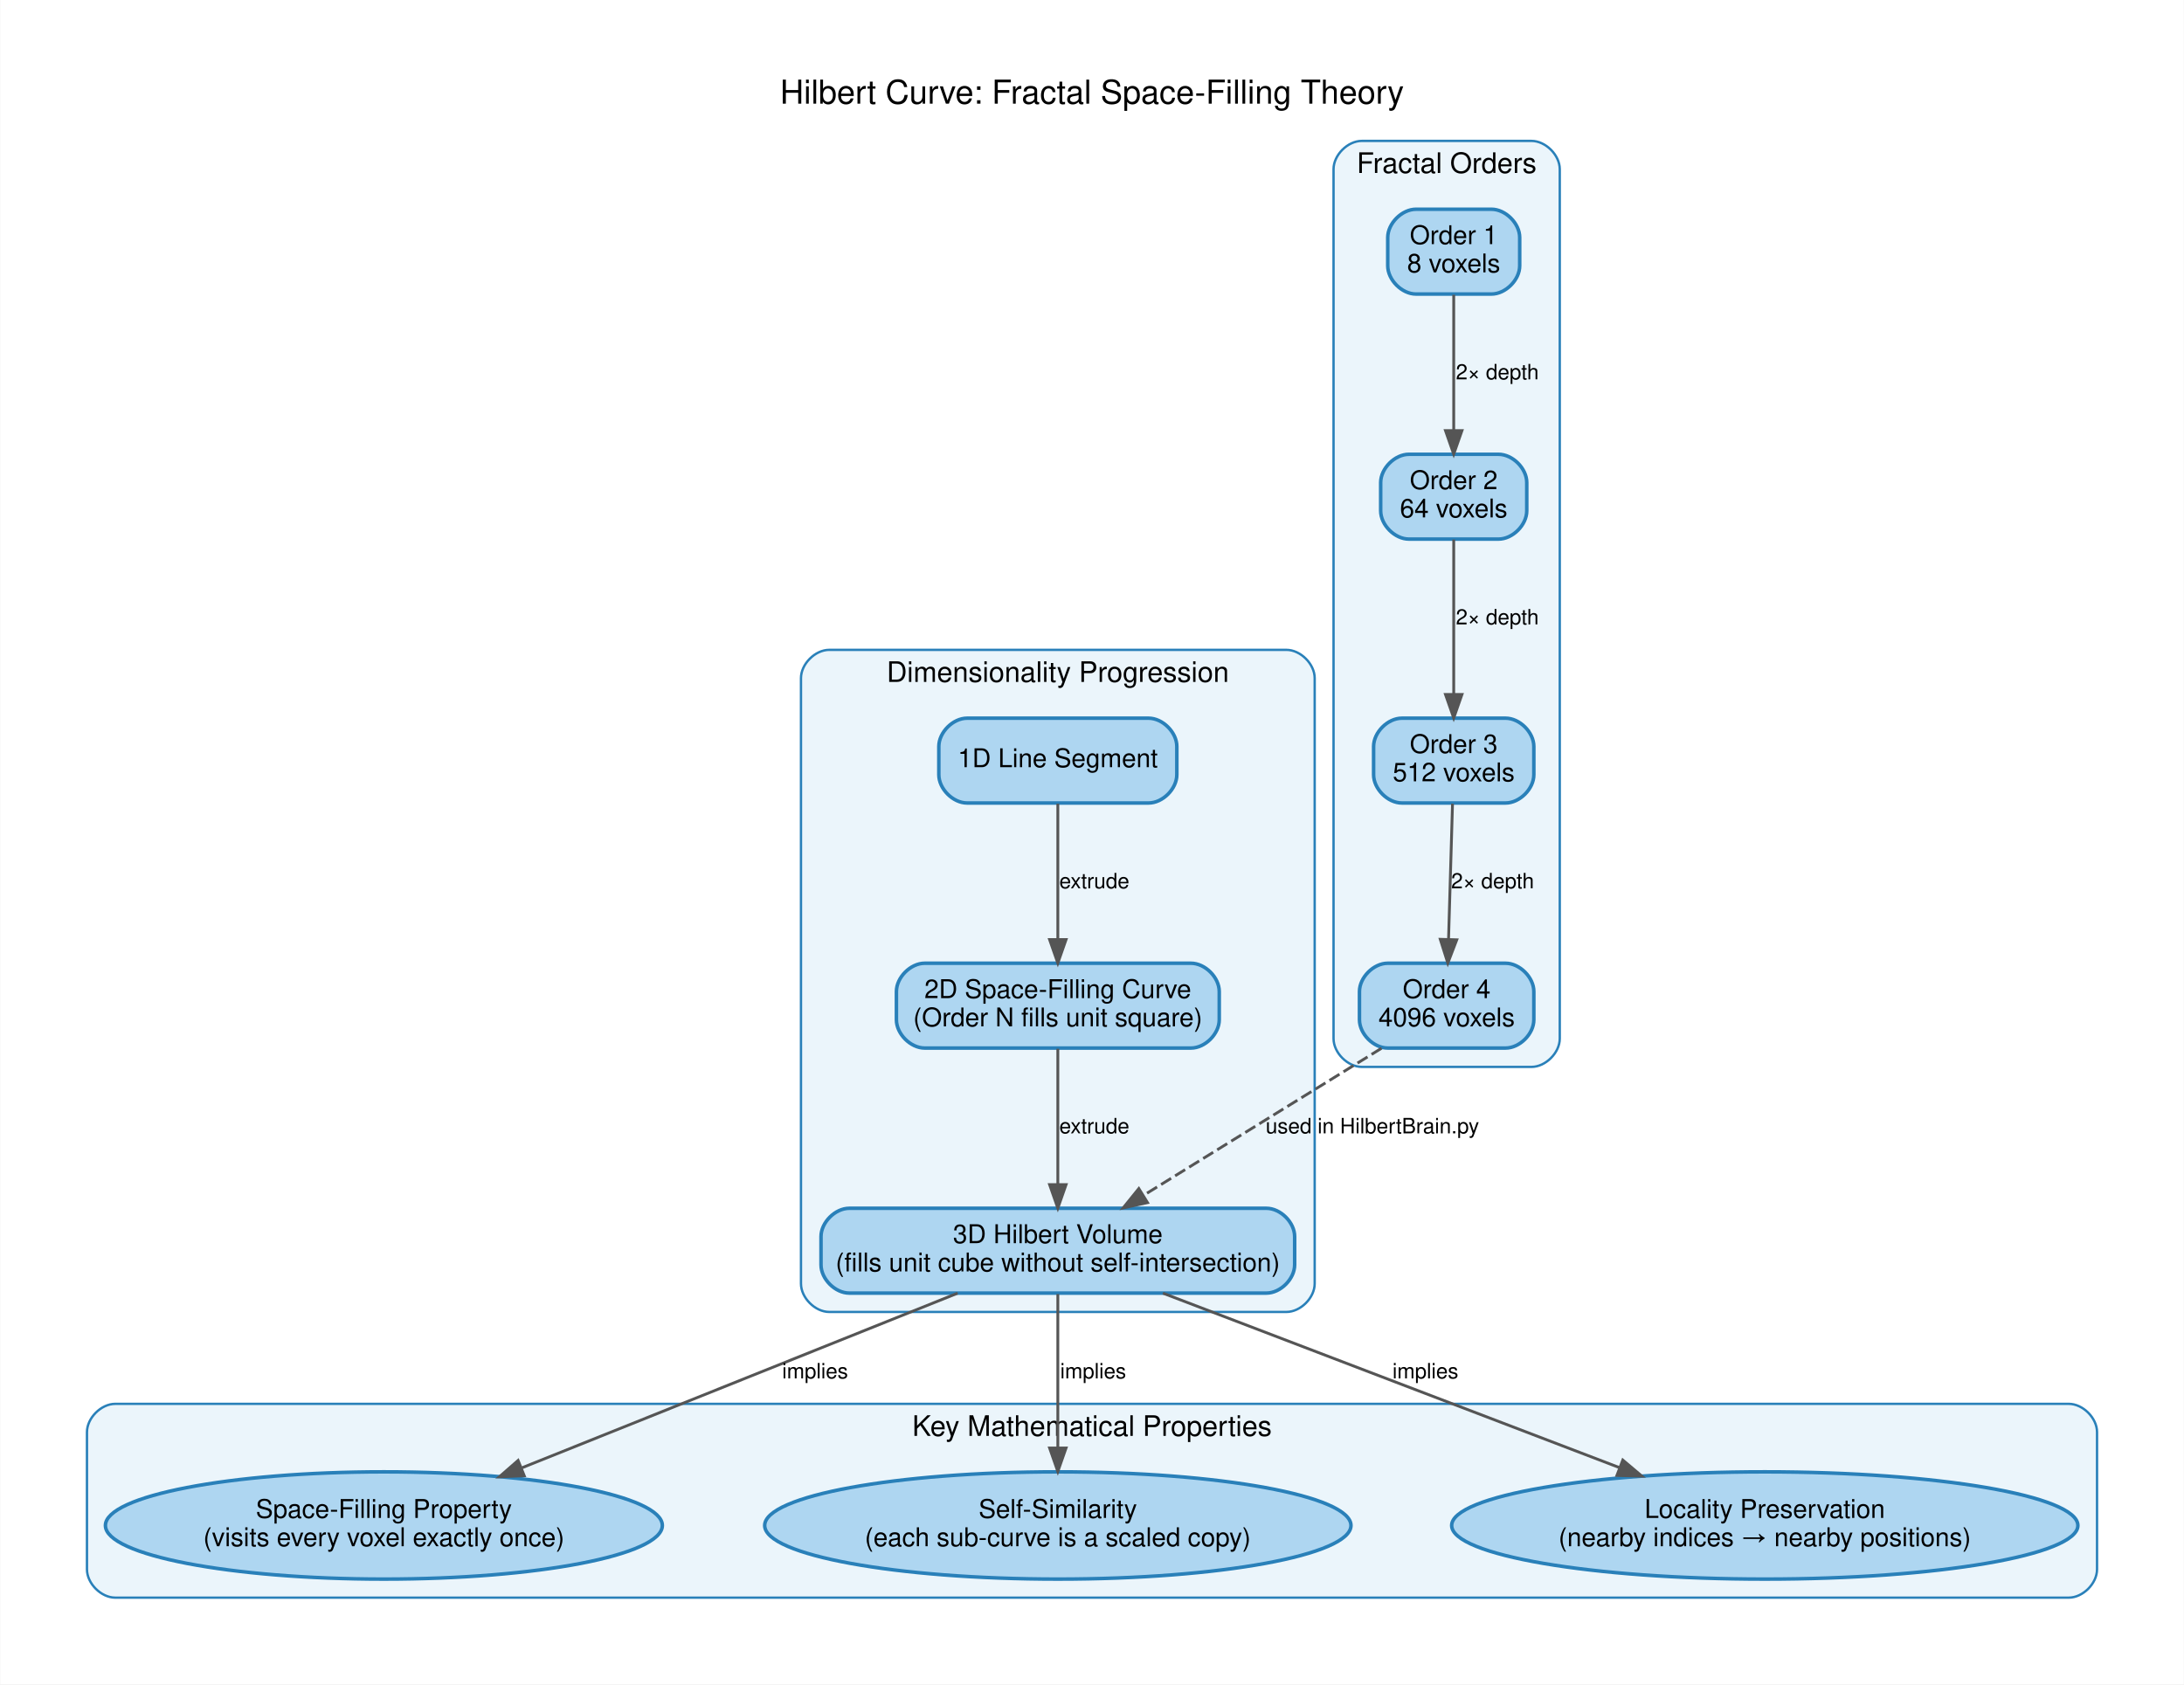
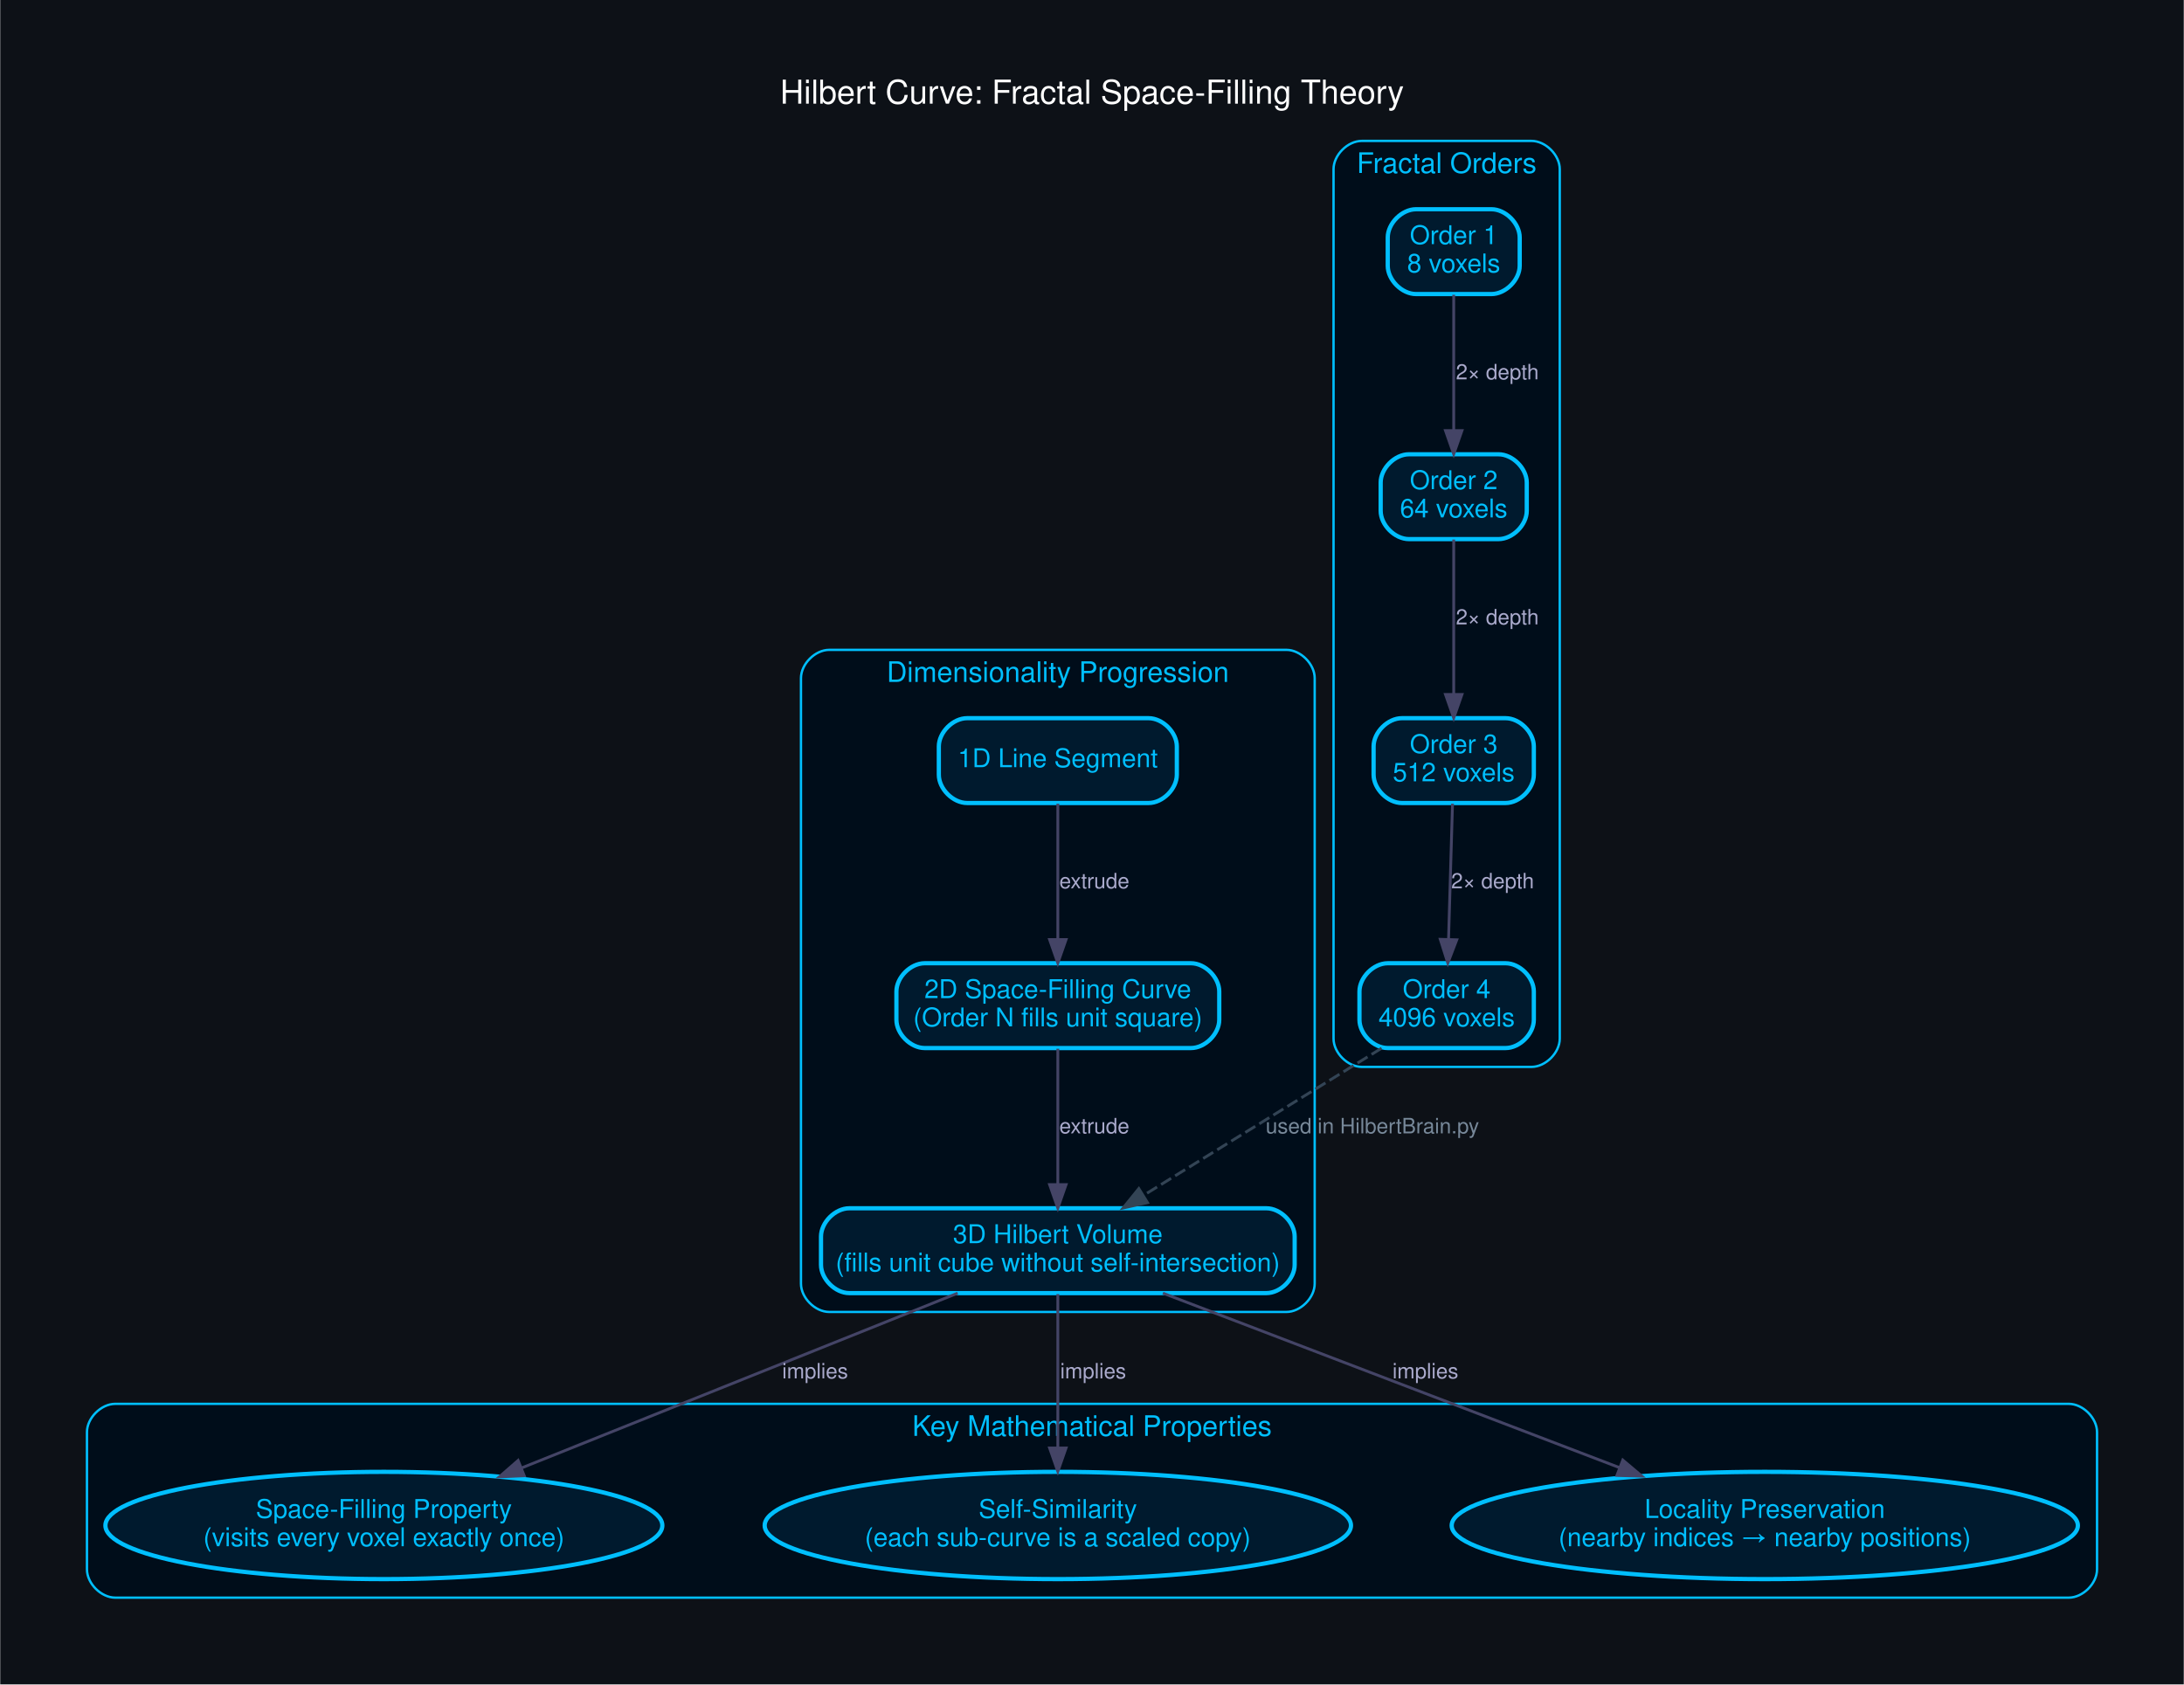
<svg xmlns="http://www.w3.org/2000/svg" width="927pt" height="715pt" viewBox="0.00 0.00 926.60 714.85">
  <g id="graph0" class="graph" transform="scale(1 1) rotate(0) translate(28.8 686.05)">
-     <polygon fill="#ffffff" stroke="transparent" points="-28.8,28.8 -28.8,-686.05 897.8,-686.05 897.8,28.8 -28.8,28.8" />
-     <text text-anchor="middle" x="434.5" y="-642.05" font-family="Helvetica,Arial,sans-serif" font-size="14.00">Hilbert Curve: Fractal Space-Filling Theory</text>
+     <polygon fill="#0d1117" stroke="transparent" points="-28.8,28.8 -28.8,-686.05 897.8,-686.05 897.8,28.8 -28.8,28.8" />
+     <text text-anchor="middle" x="434.5" y="-642.05" font-family="Helvetica,Arial,sans-serif" font-size="14.00" fill="white">Hilbert Curve: Fractal Space-Filling Theory</text>
    <g id="clust1" class="cluster">
-       <path fill="#ebf5fb" stroke="#2980b9" d="M323,-129.25C323,-129.25 517,-129.25 517,-129.25 523,-129.25 529,-135.25 529,-141.25 529,-141.25 529,-398.25 529,-398.25 529,-404.25 523,-410.25 517,-410.25 517,-410.25 323,-410.25 323,-410.25 317,-410.25 311,-404.25 311,-398.25 311,-398.25 311,-141.25 311,-141.25 311,-135.25 317,-129.25 323,-129.25" />
-       <text text-anchor="middle" x="420" y="-396.65" font-family="Helvetica,Arial,sans-serif" font-size="12.00">Dimensionality Progression</text>
+       <path fill="#000d1a" stroke="#00bfff" d="M323,-129.25C323,-129.25 517,-129.25 517,-129.25 523,-129.25 529,-135.25 529,-141.25 529,-141.25 529,-398.25 529,-398.25 529,-404.25 523,-410.25 517,-410.25 517,-410.25 323,-410.25 323,-410.25 317,-410.25 311,-404.25 311,-398.25 311,-398.25 311,-141.25 311,-141.25 311,-135.25 317,-129.25 323,-129.25" />
+       <text text-anchor="middle" x="420" y="-396.65" font-family="Helvetica,Arial,sans-serif" font-size="12.00" fill="#00bfff">Dimensionality Progression</text>
    </g>
    <g id="clust2" class="cluster">
-       <path fill="#ebf5fb" stroke="#2980b9" d="M549,-233.25C549,-233.25 621,-233.25 621,-233.25 627,-233.25 633,-239.25 633,-245.25 633,-245.25 633,-614.25 633,-614.25 633,-620.25 627,-626.25 621,-626.25 621,-626.25 549,-626.25 549,-626.25 543,-626.25 537,-620.25 537,-614.25 537,-614.25 537,-245.25 537,-245.25 537,-239.25 543,-233.25 549,-233.25" />
-       <text text-anchor="middle" x="585" y="-612.65" font-family="Helvetica,Arial,sans-serif" font-size="12.00">Fractal Orders</text>
+       <path fill="#000d1a" stroke="#00bfff" d="M549,-233.25C549,-233.25 621,-233.25 621,-233.25 627,-233.25 633,-239.25 633,-245.25 633,-245.25 633,-614.25 633,-614.25 633,-620.25 627,-626.25 621,-626.25 621,-626.25 549,-626.25 549,-626.25 543,-626.25 537,-620.25 537,-614.25 537,-614.25 537,-245.25 537,-245.25 537,-239.25 543,-233.25 549,-233.25" />
+       <text text-anchor="middle" x="585" y="-612.65" font-family="Helvetica,Arial,sans-serif" font-size="12.00" fill="#00bfff">Fractal Orders</text>
    </g>
    <g id="clust3" class="cluster">
-       <path fill="#ebf5fb" stroke="#2980b9" d="M20,-8C20,-8 849,-8 849,-8 855,-8 861,-14 861,-20 861,-20 861,-78.25 861,-78.25 861,-84.25 855,-90.25 849,-90.25 849,-90.25 20,-90.25 20,-90.25 14,-90.25 8,-84.25 8,-78.25 8,-78.25 8,-20 8,-20 8,-14 14,-8 20,-8" />
-       <text text-anchor="middle" x="434.5" y="-76.65" font-family="Helvetica,Arial,sans-serif" font-size="12.00">Key Mathematical Properties</text>
+       <path fill="#000d1a" stroke="#00bfff" d="M20,-8C20,-8 849,-8 849,-8 855,-8 861,-14 861,-20 861,-20 861,-78.25 861,-78.25 861,-84.25 855,-90.25 849,-90.25 849,-90.25 20,-90.25 20,-90.25 14,-90.25 8,-84.25 8,-78.25 8,-78.25 8,-20 8,-20 8,-14 14,-8 20,-8" />
+       <text text-anchor="middle" x="434.5" y="-76.65" font-family="Helvetica,Arial,sans-serif" font-size="12.00" fill="#00bfff">Key Mathematical Properties</text>
    </g>
    <g id="node1" class="node">
-       <path fill="#aed6f1" stroke="#2980b9" stroke-width="1.5" d="M458.5,-381.25C458.5,-381.25 381.5,-381.25 381.5,-381.25 375.5,-381.25 369.5,-375.25 369.5,-369.25 369.5,-369.25 369.5,-357.25 369.5,-357.25 369.5,-351.25 375.5,-345.25 381.5,-345.25 381.5,-345.25 458.5,-345.25 458.5,-345.25 464.5,-345.25 470.5,-351.25 470.5,-357.25 470.5,-357.25 470.5,-369.25 470.5,-369.25 470.5,-375.25 464.5,-381.25 458.5,-381.25" />
-       <text text-anchor="middle" x="420" y="-360.45" font-family="Helvetica,Arial,sans-serif" font-size="11.00">1D Line Segment</text>
+       <path fill="#001a2e" stroke="#00bfff" stroke-width="1.8" d="M458.5,-381.25C458.5,-381.25 381.5,-381.25 381.5,-381.25 375.5,-381.25 369.5,-375.25 369.5,-369.25 369.5,-369.25 369.5,-357.25 369.5,-357.25 369.5,-351.25 375.5,-345.25 381.5,-345.25 381.5,-345.25 458.5,-345.25 458.5,-345.25 464.5,-345.25 470.5,-351.25 470.5,-357.25 470.5,-357.25 470.5,-369.25 470.5,-369.25 470.5,-375.25 464.5,-381.25 458.5,-381.25" />
+       <text text-anchor="middle" x="420" y="-360.45" font-family="Helvetica,Arial,sans-serif" font-size="11.00" fill="#00bfff">1D Line Segment</text>
    </g>
    <g id="node2" class="node">
-       <path fill="#aed6f1" stroke="#2980b9" stroke-width="1.5" d="M476.5,-277.25C476.5,-277.25 363.5,-277.25 363.5,-277.25 357.5,-277.25 351.5,-271.25 351.5,-265.25 351.5,-265.25 351.5,-253.25 351.5,-253.25 351.5,-247.25 357.5,-241.25 363.5,-241.25 363.5,-241.25 476.5,-241.25 476.5,-241.25 482.5,-241.25 488.5,-247.25 488.5,-253.25 488.5,-253.25 488.5,-265.25 488.5,-265.25 488.5,-271.25 482.5,-277.25 476.5,-277.25" />
-       <text text-anchor="middle" x="420" y="-262.45" font-family="Helvetica,Arial,sans-serif" font-size="11.00">2D Space-Filling Curve</text>
-       <text text-anchor="middle" x="420" y="-250.45" font-family="Helvetica,Arial,sans-serif" font-size="11.00">(Order N fills unit square)</text>
+       <path fill="#001a2e" stroke="#00bfff" stroke-width="1.8" d="M476.5,-277.25C476.5,-277.25 363.5,-277.25 363.5,-277.25 357.5,-277.25 351.5,-271.25 351.5,-265.25 351.5,-265.25 351.5,-253.25 351.5,-253.25 351.5,-247.25 357.5,-241.25 363.5,-241.25 363.5,-241.25 476.5,-241.25 476.5,-241.25 482.5,-241.25 488.5,-247.25 488.5,-253.25 488.5,-253.25 488.5,-265.25 488.5,-265.25 488.5,-271.25 482.5,-277.25 476.5,-277.25" />
+       <text text-anchor="middle" x="420" y="-262.45" font-family="Helvetica,Arial,sans-serif" font-size="11.00" fill="#00bfff">2D Space-Filling Curve</text>
+       <text text-anchor="middle" x="420" y="-250.45" font-family="Helvetica,Arial,sans-serif" font-size="11.00" fill="#00bfff">(Order N fills unit square)</text>
    </g>
    <g id="edge1" class="edge">
-       <path fill="none" stroke="#555555" stroke-width="1.2" d="M420,-344.95C420,-329.18 420,-305.62 420,-287.35" />
-       <polygon fill="#555555" stroke="#555555" stroke-width="1.2" points="423.5,-287.3 420,-277.3 416.5,-287.3 423.5,-287.3" />
-       <text text-anchor="middle" x="435.5" y="-309.05" font-family="Helvetica,Arial,sans-serif" font-size="9.00">extrude</text>
+       <path fill="none" stroke="#444466" stroke-width="1.2" d="M420,-344.95C420,-329.18 420,-305.62 420,-287.35" />
+       <polygon fill="#444466" stroke="#444466" stroke-width="1.2" points="423.5,-287.3 420,-277.3 416.5,-287.3 423.5,-287.3" />
+       <text text-anchor="middle" x="435.5" y="-309.05" font-family="Helvetica,Arial,sans-serif" font-size="9.00" fill="#aaaacc">extrude</text>
    </g>
    <g id="node3" class="node">
-       <path fill="#aed6f1" stroke="#2980b9" stroke-width="1.5" d="M508.5,-173.25C508.5,-173.25 331.5,-173.25 331.5,-173.25 325.5,-173.25 319.5,-167.25 319.5,-161.25 319.5,-161.25 319.5,-149.25 319.5,-149.25 319.5,-143.25 325.5,-137.25 331.5,-137.25 331.5,-137.25 508.5,-137.25 508.5,-137.25 514.5,-137.25 520.5,-143.25 520.5,-149.25 520.5,-149.25 520.5,-161.25 520.5,-161.25 520.5,-167.25 514.5,-173.25 508.5,-173.25" />
-       <text text-anchor="middle" x="420" y="-158.45" font-family="Helvetica,Arial,sans-serif" font-size="11.00">3D Hilbert Volume</text>
-       <text text-anchor="middle" x="420" y="-146.45" font-family="Helvetica,Arial,sans-serif" font-size="11.00">(fills unit cube without self-intersection)</text>
+       <path fill="#001a2e" stroke="#00bfff" stroke-width="1.8" d="M508.5,-173.25C508.5,-173.25 331.5,-173.25 331.5,-173.25 325.5,-173.25 319.5,-167.25 319.5,-161.25 319.5,-161.25 319.5,-149.25 319.5,-149.25 319.5,-143.25 325.5,-137.25 331.5,-137.25 331.5,-137.25 508.5,-137.25 508.5,-137.25 514.5,-137.25 520.5,-143.25 520.5,-149.25 520.5,-149.25 520.5,-161.25 520.5,-161.25 520.5,-167.25 514.5,-173.25 508.5,-173.25" />
+       <text text-anchor="middle" x="420" y="-158.45" font-family="Helvetica,Arial,sans-serif" font-size="11.00" fill="#00bfff">3D Hilbert Volume</text>
+       <text text-anchor="middle" x="420" y="-146.45" font-family="Helvetica,Arial,sans-serif" font-size="11.00" fill="#00bfff">(fills unit cube without self-intersection)</text>
    </g>
    <g id="edge2" class="edge">
-       <path fill="none" stroke="#555555" stroke-width="1.2" d="M420,-240.95C420,-225.18 420,-201.62 420,-183.35" />
-       <polygon fill="#555555" stroke="#555555" stroke-width="1.2" points="423.5,-183.3 420,-173.3 416.5,-183.3 423.5,-183.3" />
-       <text text-anchor="middle" x="435.5" y="-205.05" font-family="Helvetica,Arial,sans-serif" font-size="9.00">extrude</text>
+       <path fill="none" stroke="#444466" stroke-width="1.2" d="M420,-240.95C420,-225.18 420,-201.62 420,-183.35" />
+       <polygon fill="#444466" stroke="#444466" stroke-width="1.2" points="423.5,-183.3 420,-173.3 416.5,-183.3 423.5,-183.3" />
+       <text text-anchor="middle" x="435.5" y="-205.05" font-family="Helvetica,Arial,sans-serif" font-size="9.00" fill="#aaaacc">extrude</text>
    </g>
    <g id="node8" class="node">
-       <ellipse fill="#aed6f1" stroke="#2980b9" stroke-width="1.5" cx="134" cy="-38.63" rx="118.17" ry="22.76" />
-       <text text-anchor="middle" x="134" y="-41.83" font-family="Helvetica,Arial,sans-serif" font-size="11.00">Space-Filling Property</text>
-       <text text-anchor="middle" x="134" y="-29.83" font-family="Helvetica,Arial,sans-serif" font-size="11.00">(visits every voxel exactly once)</text>
+       <ellipse fill="#001a2e" stroke="#00bfff" stroke-width="1.8" cx="134" cy="-38.63" rx="118.17" ry="22.76" />
+       <text text-anchor="middle" x="134" y="-41.83" font-family="Helvetica,Arial,sans-serif" font-size="11.00" fill="#00bfff">Space-Filling Property</text>
+       <text text-anchor="middle" x="134" y="-29.83" font-family="Helvetica,Arial,sans-serif" font-size="11.00" fill="#00bfff">(visits every voxel exactly once)</text>
    </g>
    <g id="edge6" class="edge">
-       <path fill="none" stroke="#555555" stroke-width="1.2" d="M377.49,-137.22C328.46,-117.57 247.57,-85.14 192.59,-63.11" />
-       <polygon fill="#555555" stroke="#555555" stroke-width="1.2" points="193.57,-59.73 182.98,-59.26 190.96,-66.23 193.57,-59.73" />
-       <text text-anchor="middle" x="317" y="-101.05" font-family="Helvetica,Arial,sans-serif" font-size="9.00">implies</text>
+       <path fill="none" stroke="#444466" stroke-width="1.2" d="M377.49,-137.22C328.46,-117.57 247.57,-85.14 192.59,-63.11" />
+       <polygon fill="#444466" stroke="#444466" stroke-width="1.2" points="193.57,-59.73 182.98,-59.26 190.96,-66.23 193.57,-59.73" />
+       <text text-anchor="middle" x="317" y="-101.05" font-family="Helvetica,Arial,sans-serif" font-size="9.00" fill="#aaaacc">implies</text>
    </g>
    <g id="node9" class="node">
-       <ellipse fill="#aed6f1" stroke="#2980b9" stroke-width="1.5" cx="420" cy="-38.63" rx="124.4" ry="22.76" />
-       <text text-anchor="middle" x="420" y="-41.83" font-family="Helvetica,Arial,sans-serif" font-size="11.00">Self-Similarity</text>
-       <text text-anchor="middle" x="420" y="-29.83" font-family="Helvetica,Arial,sans-serif" font-size="11.00">(each sub-curve is a scaled copy)</text>
+       <ellipse fill="#001a2e" stroke="#00bfff" stroke-width="1.8" cx="420" cy="-38.63" rx="124.4" ry="22.76" />
+       <text text-anchor="middle" x="420" y="-41.83" font-family="Helvetica,Arial,sans-serif" font-size="11.00" fill="#00bfff">Self-Similarity</text>
+       <text text-anchor="middle" x="420" y="-29.83" font-family="Helvetica,Arial,sans-serif" font-size="11.00" fill="#00bfff">(each sub-curve is a scaled copy)</text>
    </g>
    <g id="edge7" class="edge">
-       <path fill="none" stroke="#555555" stroke-width="1.2" d="M420,-136.85C420,-119.59 420,-92.76 420,-71.66" />
-       <polygon fill="#555555" stroke="#555555" stroke-width="1.2" points="423.5,-71.52 420,-61.52 416.5,-71.52 423.5,-71.52" />
-       <text text-anchor="middle" x="435" y="-101.05" font-family="Helvetica,Arial,sans-serif" font-size="9.00">implies</text>
+       <path fill="none" stroke="#444466" stroke-width="1.2" d="M420,-136.85C420,-119.59 420,-92.76 420,-71.66" />
+       <polygon fill="#444466" stroke="#444466" stroke-width="1.2" points="423.5,-71.52 420,-61.52 416.5,-71.52 423.5,-71.52" />
+       <text text-anchor="middle" x="435" y="-101.05" font-family="Helvetica,Arial,sans-serif" font-size="9.00" fill="#aaaacc">implies</text>
    </g>
    <g id="node10" class="node">
-       <ellipse fill="#aed6f1" stroke="#2980b9" stroke-width="1.5" cx="720" cy="-38.63" rx="132.87" ry="22.76" />
-       <text text-anchor="middle" x="720" y="-41.83" font-family="Helvetica,Arial,sans-serif" font-size="11.00">Locality Preservation</text>
-       <text text-anchor="middle" x="720" y="-29.83" font-family="Helvetica,Arial,sans-serif" font-size="11.00">(nearby indices → nearby positions)</text>
+       <ellipse fill="#001a2e" stroke="#00bfff" stroke-width="1.8" cx="720" cy="-38.63" rx="132.87" ry="22.76" />
+       <text text-anchor="middle" x="720" y="-41.83" font-family="Helvetica,Arial,sans-serif" font-size="11.00" fill="#00bfff">Locality Preservation</text>
+       <text text-anchor="middle" x="720" y="-29.83" font-family="Helvetica,Arial,sans-serif" font-size="11.00" fill="#00bfff">(nearby indices → nearby positions)</text>
    </g>
    <g id="edge8" class="edge">
-       <path fill="none" stroke="#555555" stroke-width="1.2" d="M464.59,-137.22C516,-117.57 600.81,-85.17 658.48,-63.13" />
-       <polygon fill="#555555" stroke="#555555" stroke-width="1.2" points="659.75,-66.39 667.85,-59.56 657.25,-59.86 659.75,-66.39" />
-       <text text-anchor="middle" x="576" y="-101.05" font-family="Helvetica,Arial,sans-serif" font-size="9.00">implies</text>
+       <path fill="none" stroke="#444466" stroke-width="1.2" d="M464.59,-137.22C516,-117.57 600.81,-85.17 658.48,-63.13" />
+       <polygon fill="#444466" stroke="#444466" stroke-width="1.2" points="659.75,-66.39 667.85,-59.56 657.25,-59.86 659.75,-66.39" />
+       <text text-anchor="middle" x="576" y="-101.05" font-family="Helvetica,Arial,sans-serif" font-size="9.00" fill="#aaaacc">implies</text>
    </g>
    <g id="node4" class="node">
-       <path fill="#aed6f1" stroke="#2980b9" stroke-width="1.5" d="M604,-597.25C604,-597.25 572,-597.25 572,-597.25 566,-597.25 560,-591.25 560,-585.25 560,-585.25 560,-573.25 560,-573.25 560,-567.25 566,-561.25 572,-561.25 572,-561.25 604,-561.25 604,-561.25 610,-561.25 616,-567.25 616,-573.25 616,-573.25 616,-585.25 616,-585.25 616,-591.25 610,-597.25 604,-597.25" />
-       <text text-anchor="middle" x="588" y="-582.45" font-family="Helvetica,Arial,sans-serif" font-size="11.00">Order 1</text>
-       <text text-anchor="middle" x="588" y="-570.45" font-family="Helvetica,Arial,sans-serif" font-size="11.00">8 voxels</text>
+       <path fill="#001a2e" stroke="#00bfff" stroke-width="1.8" d="M604,-597.25C604,-597.25 572,-597.25 572,-597.25 566,-597.25 560,-591.25 560,-585.25 560,-585.25 560,-573.25 560,-573.25 560,-567.25 566,-561.25 572,-561.25 572,-561.25 604,-561.25 604,-561.25 610,-561.25 616,-567.25 616,-573.25 616,-573.25 616,-585.25 616,-585.25 616,-591.25 610,-597.25 604,-597.25" />
+       <text text-anchor="middle" x="588" y="-582.45" font-family="Helvetica,Arial,sans-serif" font-size="11.00" fill="#00bfff">Order 1</text>
+       <text text-anchor="middle" x="588" y="-570.45" font-family="Helvetica,Arial,sans-serif" font-size="11.00" fill="#00bfff">8 voxels</text>
    </g>
    <g id="node5" class="node">
-       <path fill="#aed6f1" stroke="#2980b9" stroke-width="1.5" d="M607,-493.25C607,-493.25 569,-493.25 569,-493.25 563,-493.25 557,-487.25 557,-481.25 557,-481.25 557,-469.25 557,-469.25 557,-463.25 563,-457.25 569,-457.25 569,-457.25 607,-457.25 607,-457.25 613,-457.25 619,-463.25 619,-469.25 619,-469.25 619,-481.25 619,-481.25 619,-487.25 613,-493.25 607,-493.25" />
-       <text text-anchor="middle" x="588" y="-478.45" font-family="Helvetica,Arial,sans-serif" font-size="11.00">Order 2</text>
-       <text text-anchor="middle" x="588" y="-466.45" font-family="Helvetica,Arial,sans-serif" font-size="11.00">64 voxels</text>
+       <path fill="#001a2e" stroke="#00bfff" stroke-width="1.8" d="M607,-493.25C607,-493.25 569,-493.25 569,-493.25 563,-493.25 557,-487.25 557,-481.25 557,-481.25 557,-469.25 557,-469.25 557,-463.25 563,-457.25 569,-457.25 569,-457.25 607,-457.25 607,-457.25 613,-457.25 619,-463.25 619,-469.25 619,-469.25 619,-481.25 619,-481.25 619,-487.25 613,-493.25 607,-493.25" />
+       <text text-anchor="middle" x="588" y="-478.45" font-family="Helvetica,Arial,sans-serif" font-size="11.00" fill="#00bfff">Order 2</text>
+       <text text-anchor="middle" x="588" y="-466.45" font-family="Helvetica,Arial,sans-serif" font-size="11.00" fill="#00bfff">64 voxels</text>
    </g>
    <g id="edge3" class="edge">
-       <path fill="none" stroke="#555555" stroke-width="1.2" d="M588,-560.95C588,-545.18 588,-521.62 588,-503.35" />
-       <polygon fill="#555555" stroke="#555555" stroke-width="1.2" points="591.5,-503.3 588,-493.3 584.5,-503.3 591.5,-503.3" />
-       <text text-anchor="middle" x="606.5" y="-525.05" font-family="Helvetica,Arial,sans-serif" font-size="9.00">2× depth</text>
+       <path fill="none" stroke="#444466" stroke-width="1.2" d="M588,-560.95C588,-545.18 588,-521.62 588,-503.35" />
+       <polygon fill="#444466" stroke="#444466" stroke-width="1.2" points="591.5,-503.3 588,-493.3 584.5,-503.3 591.5,-503.3" />
+       <text text-anchor="middle" x="606.5" y="-525.05" font-family="Helvetica,Arial,sans-serif" font-size="9.00" fill="#aaaacc">2× depth</text>
    </g>
    <g id="node6" class="node">
-       <path fill="#aed6f1" stroke="#2980b9" stroke-width="1.5" d="M610,-381.25C610,-381.25 566,-381.25 566,-381.25 560,-381.25 554,-375.25 554,-369.25 554,-369.25 554,-357.25 554,-357.25 554,-351.25 560,-345.25 566,-345.25 566,-345.25 610,-345.25 610,-345.25 616,-345.25 622,-351.25 622,-357.25 622,-357.25 622,-369.25 622,-369.25 622,-375.25 616,-381.25 610,-381.25" />
-       <text text-anchor="middle" x="588" y="-366.45" font-family="Helvetica,Arial,sans-serif" font-size="11.00">Order 3</text>
-       <text text-anchor="middle" x="588" y="-354.45" font-family="Helvetica,Arial,sans-serif" font-size="11.00">512 voxels</text>
+       <path fill="#001a2e" stroke="#00bfff" stroke-width="1.8" d="M610,-381.25C610,-381.25 566,-381.25 566,-381.25 560,-381.25 554,-375.25 554,-369.25 554,-369.25 554,-357.25 554,-357.25 554,-351.25 560,-345.25 566,-345.25 566,-345.25 610,-345.25 610,-345.25 616,-345.25 622,-351.25 622,-357.25 622,-357.25 622,-369.25 622,-369.25 622,-375.25 616,-381.25 610,-381.25" />
+       <text text-anchor="middle" x="588" y="-366.45" font-family="Helvetica,Arial,sans-serif" font-size="11.00" fill="#00bfff">Order 3</text>
+       <text text-anchor="middle" x="588" y="-354.45" font-family="Helvetica,Arial,sans-serif" font-size="11.00" fill="#00bfff">512 voxels</text>
    </g>
    <g id="edge4" class="edge">
-       <path fill="none" stroke="#555555" stroke-width="1.2" d="M588,-457.07C588,-439.47 588,-411.86 588,-391.33" />
-       <polygon fill="#555555" stroke="#555555" stroke-width="1.2" points="591.5,-391.32 588,-381.32 584.5,-391.32 591.5,-391.32" />
-       <text text-anchor="middle" x="606.5" y="-421.05" font-family="Helvetica,Arial,sans-serif" font-size="9.00">2× depth</text>
+       <path fill="none" stroke="#444466" stroke-width="1.2" d="M588,-457.07C588,-439.47 588,-411.86 588,-391.33" />
+       <polygon fill="#444466" stroke="#444466" stroke-width="1.2" points="591.5,-391.32 588,-381.32 584.5,-391.32 591.5,-391.32" />
+       <text text-anchor="middle" x="606.5" y="-421.05" font-family="Helvetica,Arial,sans-serif" font-size="9.00" fill="#aaaacc">2× depth</text>
    </g>
    <g id="node7" class="node">
-       <path fill="#aed6f1" stroke="#2980b9" stroke-width="1.5" d="M610,-277.25C610,-277.25 560,-277.25 560,-277.25 554,-277.25 548,-271.25 548,-265.25 548,-265.25 548,-253.25 548,-253.25 548,-247.25 554,-241.25 560,-241.25 560,-241.25 610,-241.25 610,-241.25 616,-241.25 622,-247.25 622,-253.25 622,-253.25 622,-265.25 622,-265.25 622,-271.25 616,-277.25 610,-277.25" />
-       <text text-anchor="middle" x="585" y="-262.45" font-family="Helvetica,Arial,sans-serif" font-size="11.00">Order 4</text>
-       <text text-anchor="middle" x="585" y="-250.45" font-family="Helvetica,Arial,sans-serif" font-size="11.00">4096 voxels</text>
+       <path fill="#001a2e" stroke="#00bfff" stroke-width="1.8" d="M610,-277.25C610,-277.25 560,-277.25 560,-277.25 554,-277.25 548,-271.25 548,-265.25 548,-265.25 548,-253.25 548,-253.25 548,-247.25 554,-241.25 560,-241.25 560,-241.25 610,-241.25 610,-241.25 616,-241.25 622,-247.25 622,-253.25 622,-253.25 622,-265.25 622,-265.25 622,-271.25 616,-277.25 610,-277.25" />
+       <text text-anchor="middle" x="585" y="-262.45" font-family="Helvetica,Arial,sans-serif" font-size="11.00" fill="#00bfff">Order 4</text>
+       <text text-anchor="middle" x="585" y="-250.45" font-family="Helvetica,Arial,sans-serif" font-size="11.00" fill="#00bfff">4096 voxels</text>
    </g>
    <g id="edge5" class="edge">
-       <path fill="none" stroke="#555555" stroke-width="1.2" d="M587.49,-344.95C587.03,-329.18 586.33,-305.62 585.8,-287.35" />
-       <polygon fill="#555555" stroke="#555555" stroke-width="1.2" points="589.29,-287.19 585.5,-277.3 582.3,-287.4 589.29,-287.19" />
-       <text text-anchor="middle" x="604.5" y="-309.05" font-family="Helvetica,Arial,sans-serif" font-size="9.00">2× depth</text>
+       <path fill="none" stroke="#444466" stroke-width="1.2" d="M587.49,-344.95C587.03,-329.18 586.33,-305.62 585.8,-287.35" />
+       <polygon fill="#444466" stroke="#444466" stroke-width="1.2" points="589.29,-287.19 585.5,-277.3 582.3,-287.4 589.29,-287.19" />
+       <text text-anchor="middle" x="604.5" y="-309.05" font-family="Helvetica,Arial,sans-serif" font-size="9.00" fill="#aaaacc">2× depth</text>
    </g>
    <g id="edge9" class="edge">
-       <path fill="none" stroke="#555555" stroke-width="1.2" stroke-dasharray="5,2" d="M557.38,-241.18C529.66,-224.05 486.81,-197.55 456.34,-178.72" />
-       <polygon fill="#555555" stroke="#555555" stroke-width="1.2" points="458.05,-175.66 447.71,-173.38 454.37,-181.62 458.05,-175.66" />
-       <text text-anchor="middle" x="553.5" y="-205.05" font-family="Helvetica,Arial,sans-serif" font-size="9.00">used in HilbertBrain.py</text>
+       <path fill="none" stroke="#334455" stroke-width="1.2" stroke-dasharray="5,2" d="M557.38,-241.18C529.66,-224.05 486.81,-197.55 456.34,-178.72" />
+       <polygon fill="#334455" stroke="#334455" stroke-width="1.2" points="458.05,-175.66 447.71,-173.38 454.37,-181.62 458.05,-175.66" />
+       <text text-anchor="middle" x="553.5" y="-205.05" font-family="Helvetica,Arial,sans-serif" font-size="9.00" fill="#778899">used in HilbertBrain.py</text>
    </g>
  </g>
</svg>
